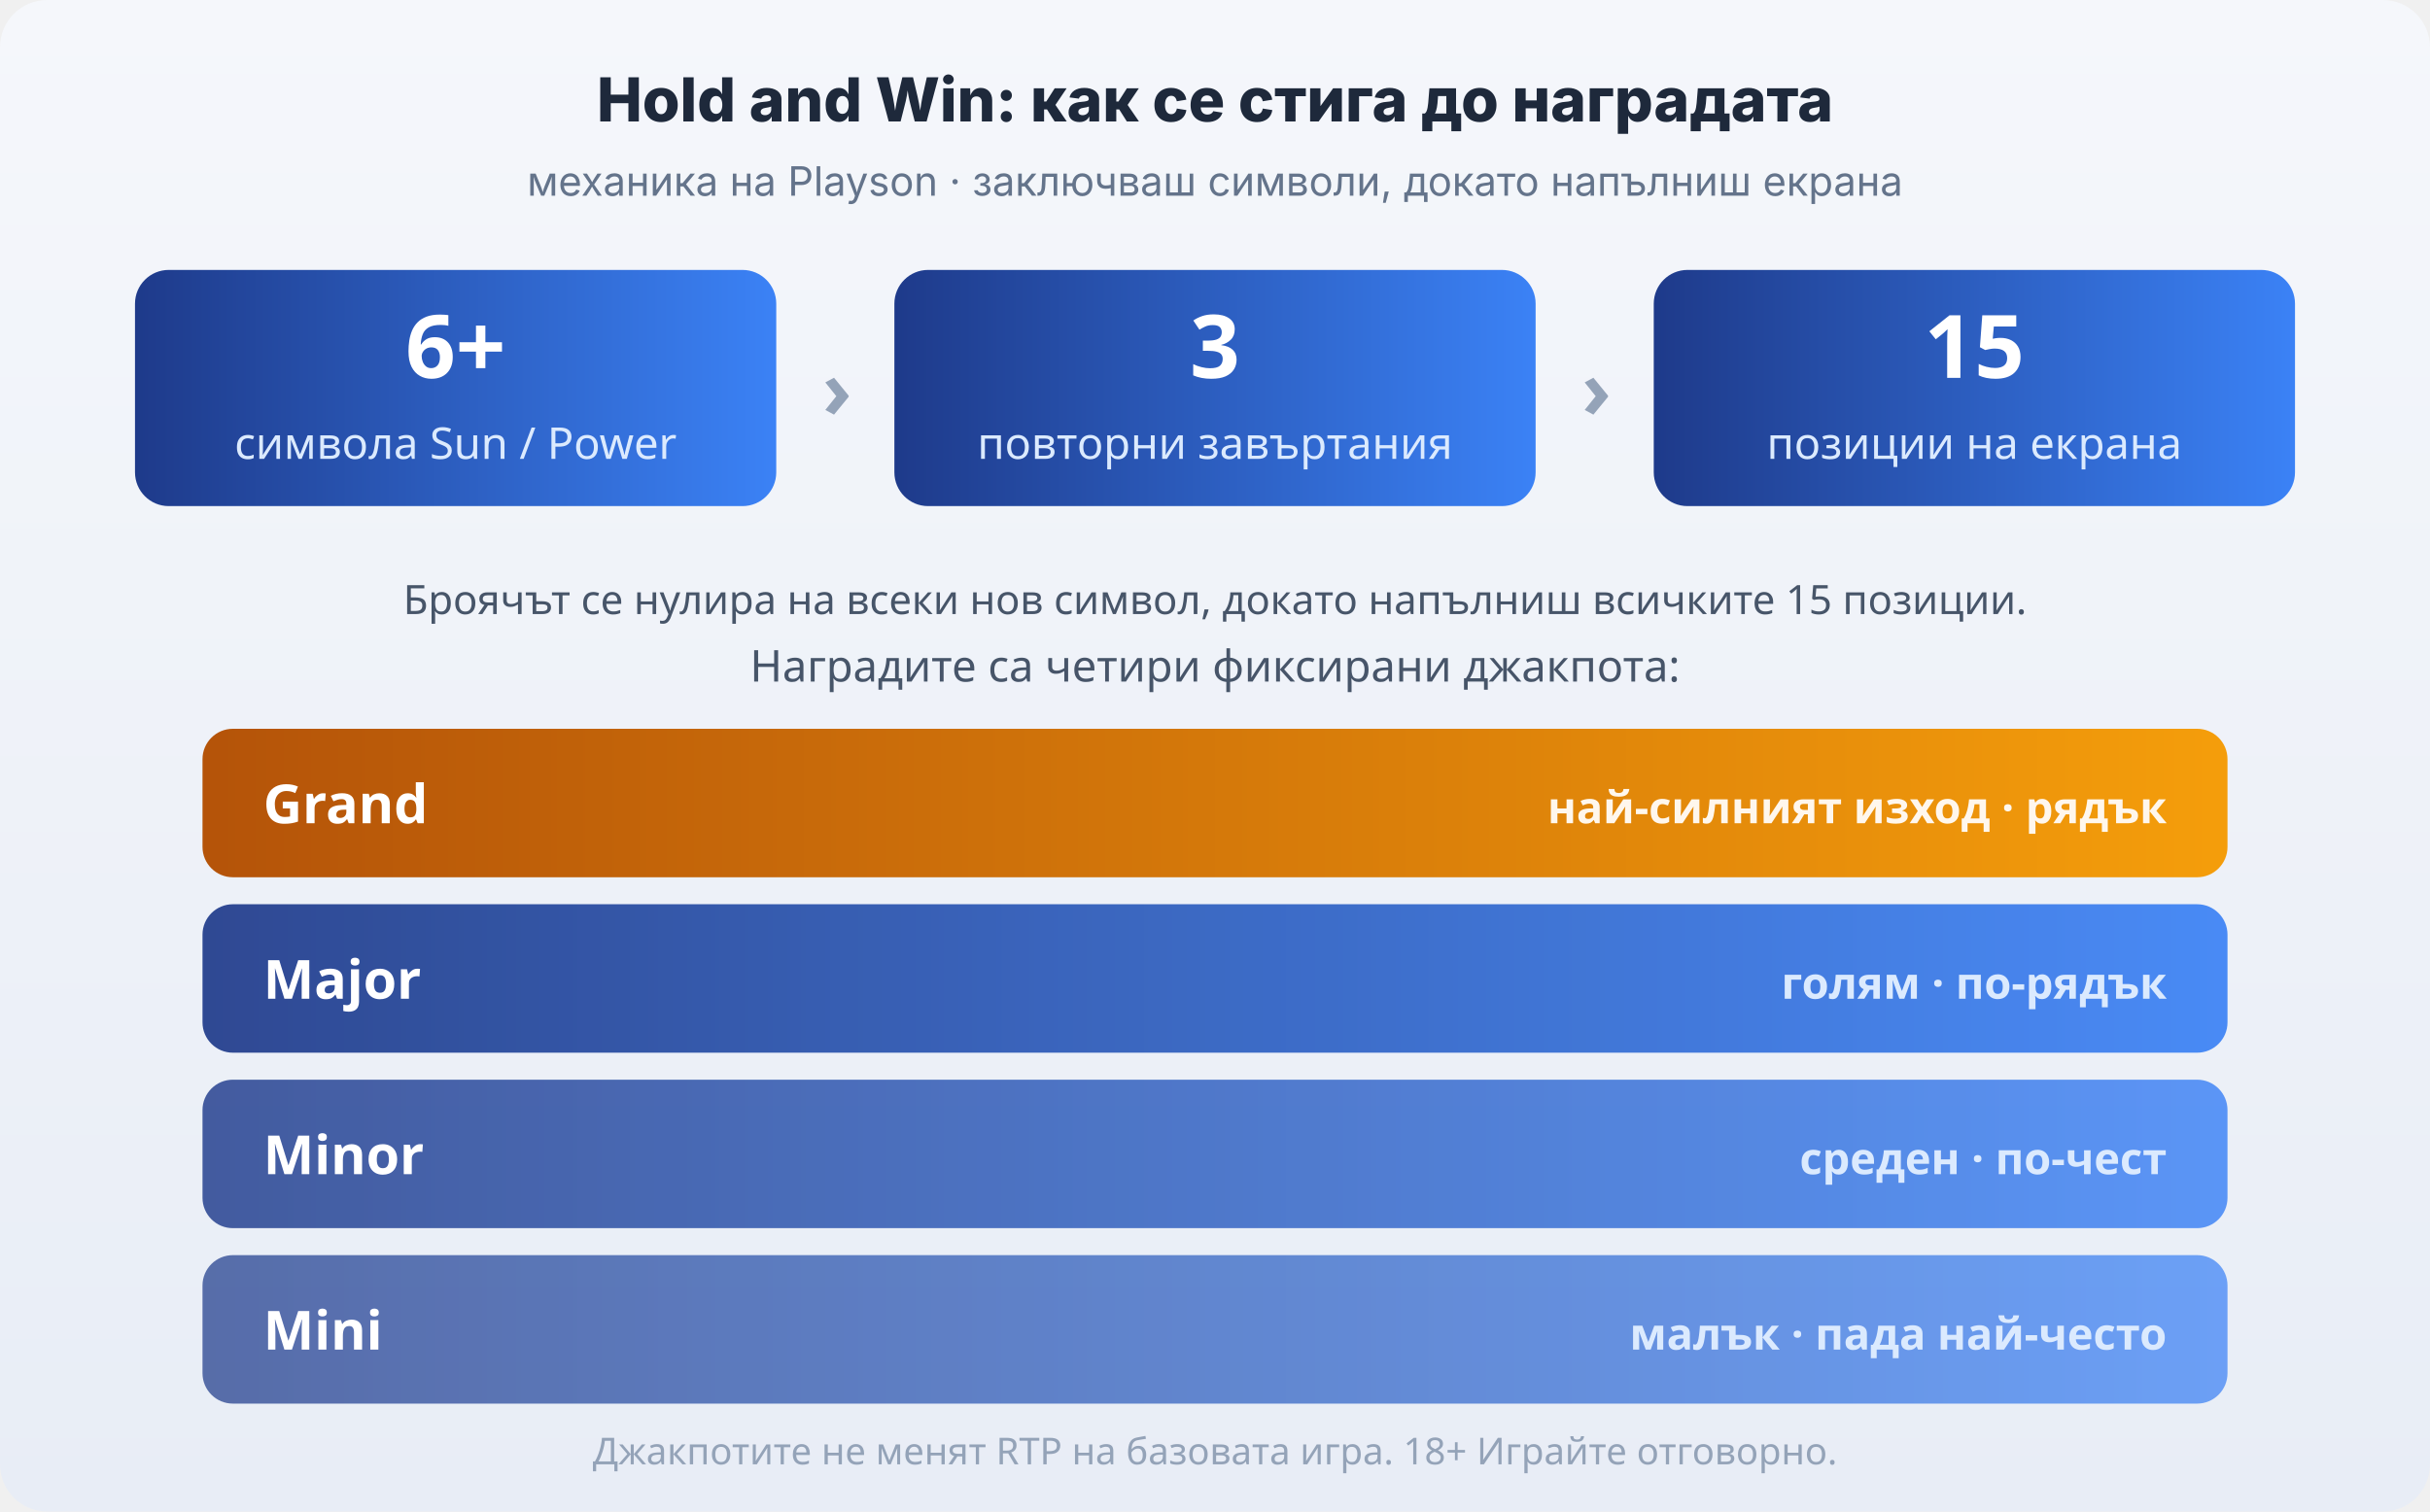
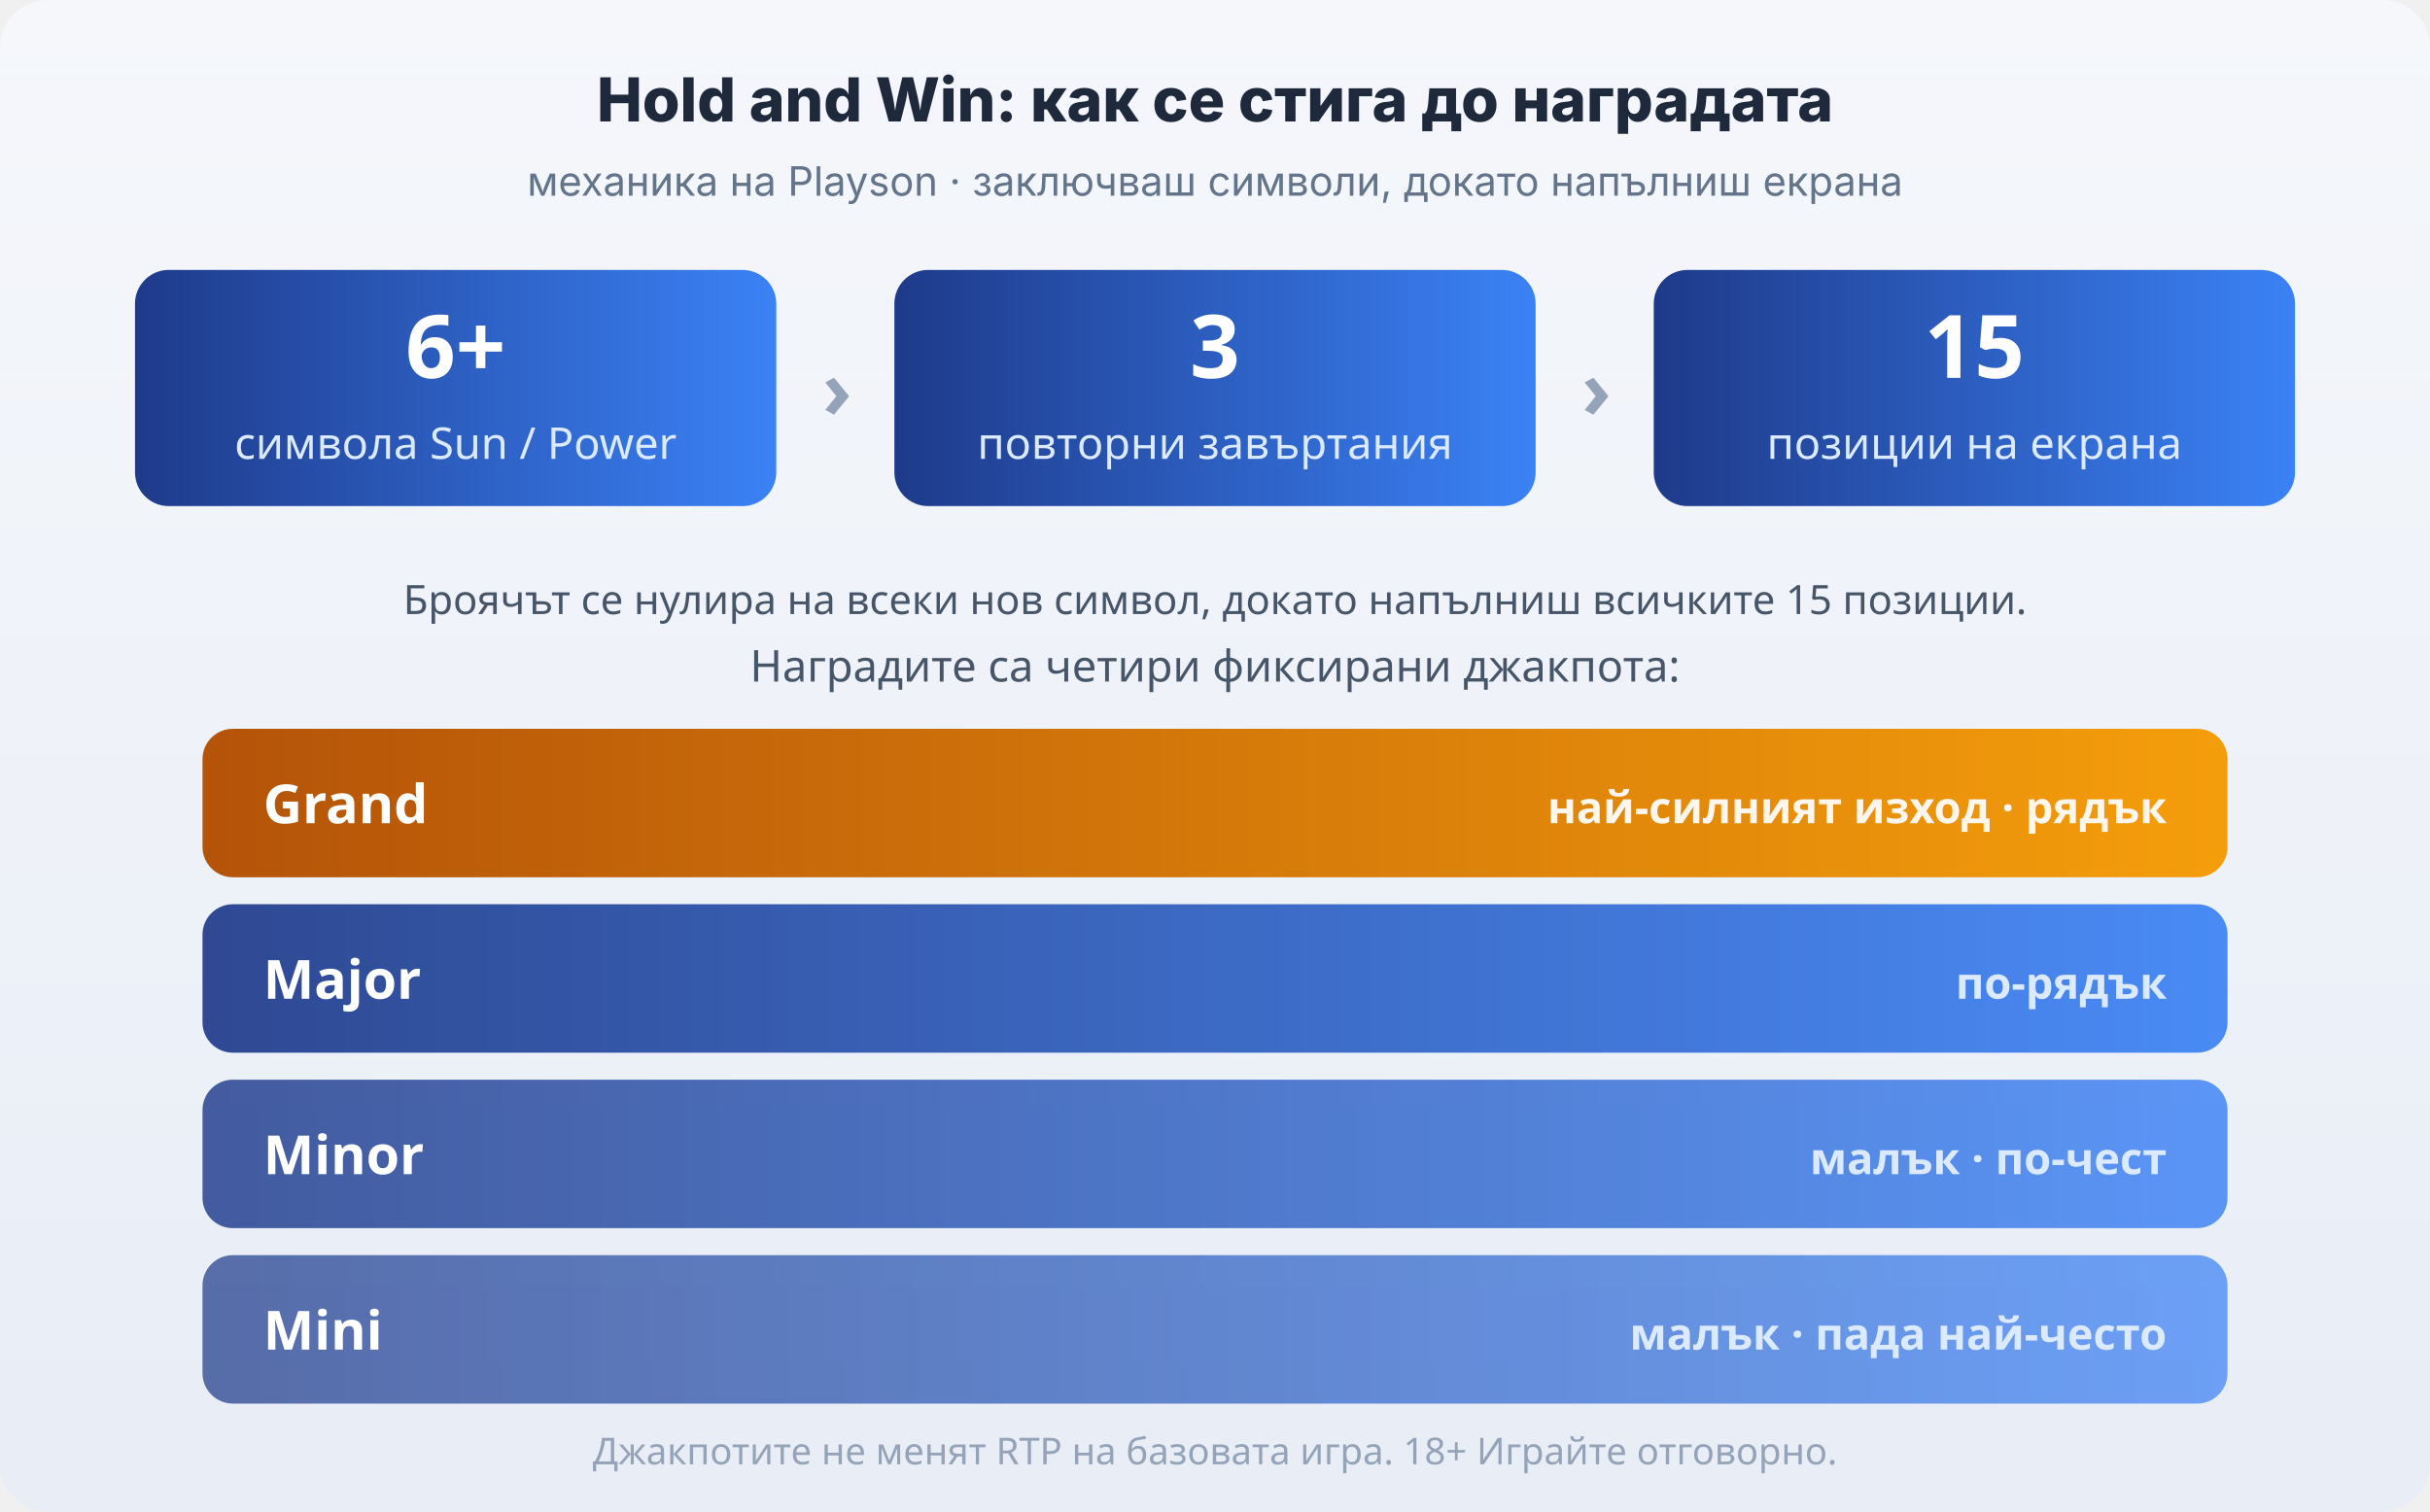
<svg xmlns="http://www.w3.org/2000/svg" viewBox="0 0 720 448" width="720" height="448" role="img" aria-label="Как работи Hold and Win на Playson: 6 или повече символа Sun или Power задействат бонуса; получаваш 3 повторни завъртания, които се нулират на всеки нов символ, докато напълниш всичките 15 позиции на екрана; наградите са четири фиксирани джакпота: Grand (най-силният изход, рядък), Major, Minor и Mini (пада най-често, малък).">
  <defs>
    <linearGradient id="bg" x1="0" y1="0" x2="0" y2="1">
      <stop offset="0%" stop-color="#f5f7fb" />
      <stop offset="100%" stop-color="#e8edf6" />
    </linearGradient>
    <linearGradient id="step" x1="0" y1="0" x2="1" y2="0">
      <stop offset="0%" stop-color="#1e3a8a" />
      <stop offset="100%" stop-color="#3b82f6" />
    </linearGradient>
    <linearGradient id="gold" x1="0" y1="0" x2="1" y2="0">
      <stop offset="0%" stop-color="#b45309" />
      <stop offset="100%" stop-color="#f59e0b" />
    </linearGradient>
  </defs>
  <rect width="720" height="448" rx="14" ry="14" fill="url(#bg)" />
  <text x="360" y="36" font-family="system-ui, -apple-system, sans-serif" font-size="18" font-weight="800" fill="#1e293b" text-anchor="middle">Hold and Win: как се стига до наградата</text>
  <text x="360" y="58" font-family="system-ui, -apple-system, sans-serif" font-size="12" fill="#64748b" text-anchor="middle">механика на Playson · заключваш символи, докато напълниш екрана</text>
  <rect x="40" y="80" width="190" height="70" rx="10" fill="url(#step)" />
  <text x="135" y="112" font-family="system-ui, sans-serif" font-size="26" font-weight="800" fill="#ffffff" text-anchor="middle">6+</text>
  <text x="135" y="136" font-family="system-ui, sans-serif" font-size="13" fill="#dbeafe" text-anchor="middle">символа Sun / Power</text>
  <text x="248" y="124" font-family="system-ui, sans-serif" font-size="24" font-weight="700" fill="#94a3b8" text-anchor="middle">›</text>
  <rect x="265" y="80" width="190" height="70" rx="10" fill="url(#step)" />
  <text x="360" y="112" font-family="system-ui, sans-serif" font-size="26" font-weight="800" fill="#ffffff" text-anchor="middle">3</text>
  <text x="360" y="136" font-family="system-ui, sans-serif" font-size="13" fill="#dbeafe" text-anchor="middle">повторни завъртания</text>
  <text x="473" y="124" font-family="system-ui, sans-serif" font-size="24" font-weight="700" fill="#94a3b8" text-anchor="middle">›</text>
  <rect x="490" y="80" width="190" height="70" rx="10" fill="url(#step)" />
  <text x="585" y="112" font-family="system-ui, sans-serif" font-size="26" font-weight="800" fill="#ffffff" text-anchor="middle">15</text>
  <text x="585" y="136" font-family="system-ui, sans-serif" font-size="13" fill="#dbeafe" text-anchor="middle">позиции на екрана</text>
  <text x="360" y="182" font-family="system-ui, sans-serif" font-size="12" fill="#475569" text-anchor="middle">Броячът се нулира на всеки нов символ, докато напълниш всичките 15 позиции.</text>
  <text x="360" y="202" font-family="system-ui, sans-serif" font-size="13" fill="#475569" text-anchor="middle">Наградите са четири фиксирани джакпота:</text>
  <rect x="60" y="216" width="600" height="44" rx="9" fill="url(#gold)" />
  <text x="78" y="244" font-family="system-ui, sans-serif" font-size="16" font-weight="800" fill="#ffffff">Grand</text>
  <text x="642" y="244" font-family="system-ui, sans-serif" font-size="13" font-weight="700" fill="#fff7ed" text-anchor="end">най-силният изход · рядък</text>
  <rect x="60" y="268" width="600" height="44" rx="9" fill="url(#step)" opacity="0.92" />
  <text x="78" y="296" font-family="system-ui, sans-serif" font-size="16" font-weight="800" fill="#ffffff">Major</text>
-   <text x="642" y="296" font-family="system-ui, sans-serif" font-size="13" font-weight="700" fill="#dbeafe" text-anchor="end">голям · по-рядък</text>
+   <text x="642" y="296" font-family="system-ui, sans-serif" font-size="13" font-weight="700" fill="#dbeafe" text-anchor="end">по-рядък</text>
  <rect x="60" y="320" width="600" height="44" rx="9" fill="url(#step)" opacity="0.82" />
  <text x="78" y="348" font-family="system-ui, sans-serif" font-size="16" font-weight="800" fill="#ffffff">Minor</text>
-   <text x="642" y="348" font-family="system-ui, sans-serif" font-size="13" font-weight="700" fill="#dbeafe" text-anchor="end">среден · по-чест</text>
+   <text x="642" y="348" font-family="system-ui, sans-serif" font-size="13" font-weight="700" fill="#dbeafe" text-anchor="end">малък · по-чест</text>
  <rect x="60" y="372" width="600" height="44" rx="9" fill="url(#step)" opacity="0.72" />
  <text x="78" y="400" font-family="system-ui, sans-serif" font-size="16" font-weight="800" fill="#ffffff">Mini</text>
  <text x="642" y="400" font-family="system-ui, sans-serif" font-size="13" font-weight="700" fill="#dbeafe" text-anchor="end">малък · пада най-често</text>
  <text x="360" y="434" font-family="system-ui, sans-serif" font-size="11" fill="#94a3b8" text-anchor="middle">Джакпотите не менят RTP на базовата игра. 18+ Играйте отговорно.</text>
</svg>
